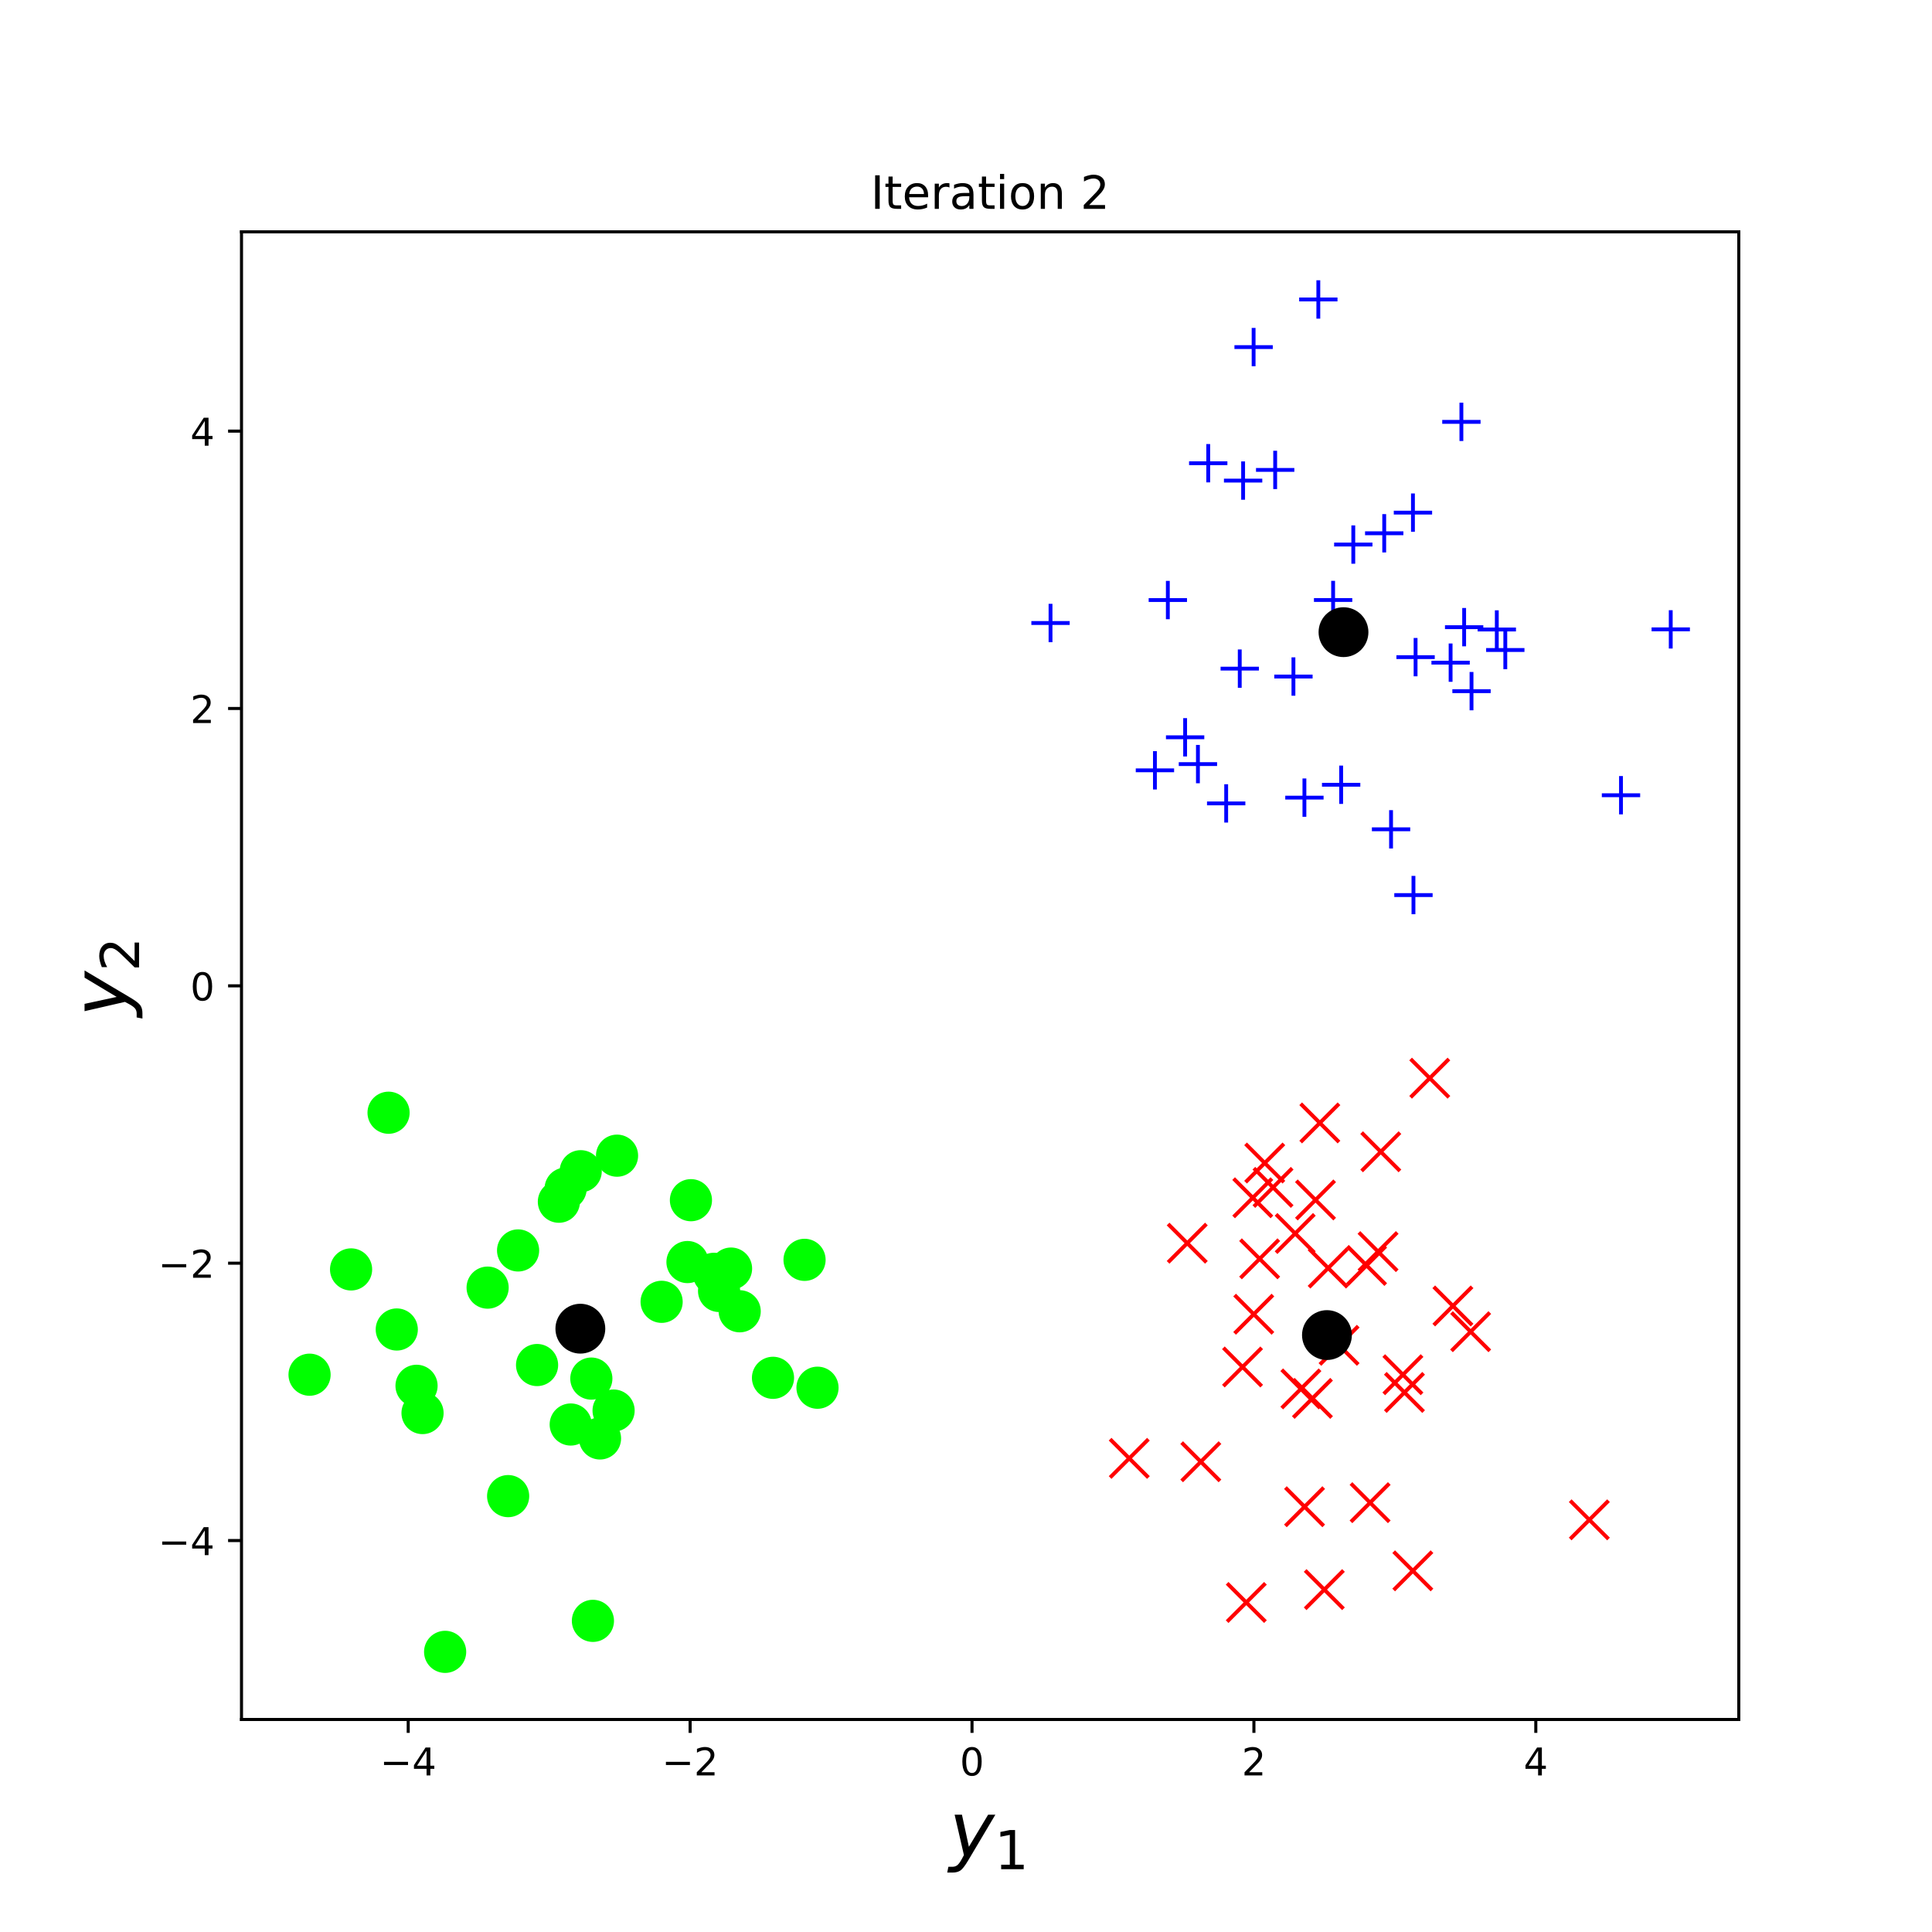
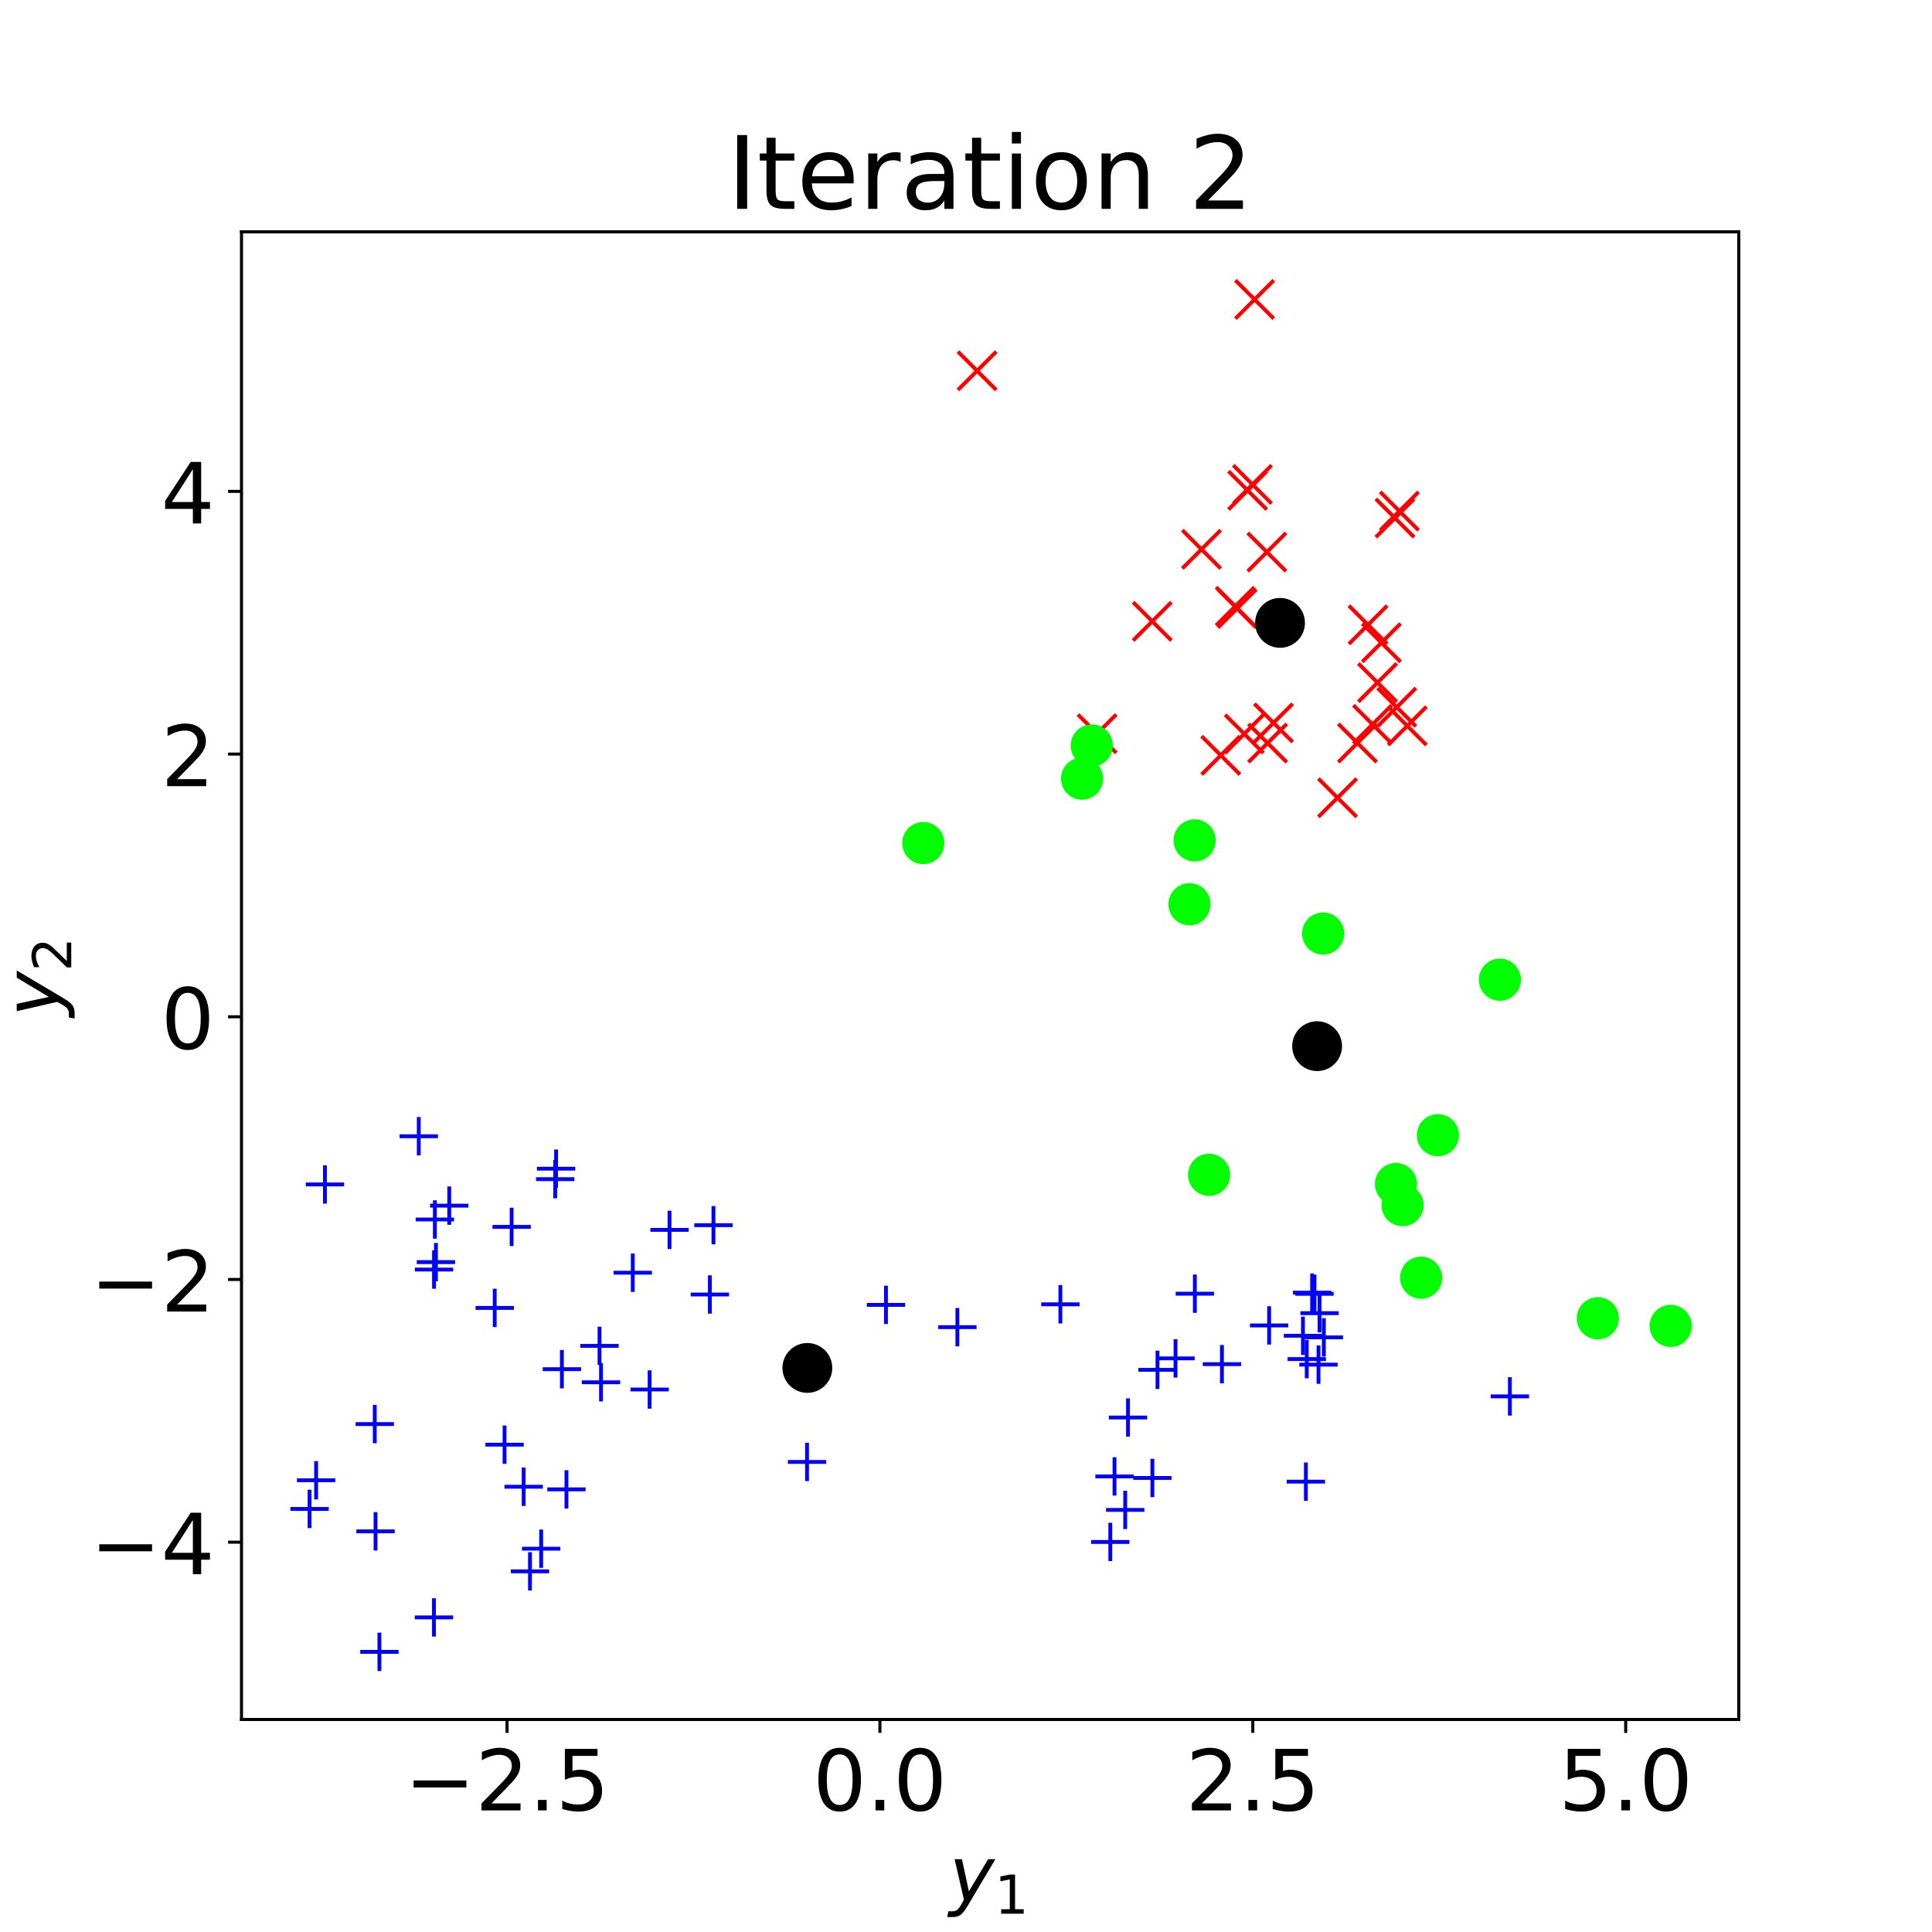
<svg xmlns="http://www.w3.org/2000/svg" xmlns:xlink="http://www.w3.org/1999/xlink" width="504pt" height="504pt" viewBox="0 0 504 504" version="1.1">
  <defs>
    <style type="text/css">*{stroke-linejoin: round; stroke-linecap: butt}</style>
  </defs>
  <g id="figure_1">
    <g id="patch_1">
      <path d="M 0 504  L 504 504  L 504 0  L 0 0  L 0 504  z " style="fill: none" />
    </g>
    <g id="axes_1">
      <g id="patch_2">
        <path d="M 63 448.56  L 453.6 448.56  L 453.6 60.48  L 63 60.48  L 63 448.56  z " style="fill: none" />
      </g>
      <g id="matplotlib.axis_1">
        <g id="xtick_1">
          <g id="line2d_1">
            <defs>
-               <path id="m7cdfb1f4fd" d="M 0 0  L 0 3.5  " style="stroke: #000000; stroke-width: 0.8" />
+               <path id="m52d4a0f41f" d="M 0 0  L 0 3.5  " style="stroke: #000000; stroke-width: 0.8" />
            </defs>
            <g>
-               <use xlink:href="#m7cdfb1f4fd" x="106.492" y="448.56" style="stroke: #000000; stroke-width: 0.8" />
+               <use xlink:href="#m52d4a0f41f" x="132.27" y="448.56" style="stroke: #000000; stroke-width: 0.8" />
            </g>
          </g>
          <g id="text_1">
-             <g transform="translate(99.12061 463.1584) scale(0.1 -0.1)">
+             <g transform="translate(105.5589 472.2766) scale(0.22 -0.22)">
              <defs>
                <path id="DejaVuSans-2212" d="M 678 2272  L 4684 2272  L 4684 1741  L 678 1741  L 678 2272  z " transform="scale(0.015625)" />
-                 <path id="DejaVuSans-34" d="M 2419 4116  L 825 1625  L 2419 1625  L 2419 4116  z M 2253 4666  L 3047 4666  L 3047 1625  L 3713 1625  L 3713 1100  L 3047 1100  L 3047 0  L 2419 0  L 2419 1100  L 313 1100  L 313 1709  L 2253 4666  z " transform="scale(0.015625)" />
-               </defs>
-               <use xlink:href="#DejaVuSans-2212" />
-               <use xlink:href="#DejaVuSans-34" x="83.789" />
-             </g>
-           </g>
-         </g>
-         <g id="xtick_2">
-           <g id="line2d_2">
-             <g>
-               <use xlink:href="#m7cdfb1f4fd" x="180.03" y="448.56" style="stroke: #000000; stroke-width: 0.8" />
-             </g>
-           </g>
-           <g id="text_2">
-             <g transform="translate(172.6587 463.1584) scale(0.1 -0.1)">
-               <defs>
                <path id="DejaVuSans-32" d="M 1228 531  L 3431 531  L 3431 0  L 469 0  L 469 531  Q 828 903 1448 1529  Q 2069 2156 2228 2338  Q 2531 2678 2651 2914  Q 2772 3150 2772 3378  Q 2772 3750 2511 3984  Q 2250 4219 1831 4219  Q 1534 4219 1204 4116  Q 875 4013 500 3803  L 500 4441  Q 881 4594 1212 4672  Q 1544 4750 1819 4750  Q 2544 4750 2975 4387  Q 3406 4025 3406 3419  Q 3406 3131 3298 2873  Q 3191 2616 2906 2266  Q 2828 2175 2409 1742  Q 1991 1309 1228 531  z " transform="scale(0.015625)" />
+                 <path id="DejaVuSans-2e" d="M 684 794  L 1344 794  L 1344 0  L 684 0  L 684 794  z " transform="scale(0.015625)" />
+                 <path id="DejaVuSans-35" d="M 691 4666  L 3169 4666  L 3169 4134  L 1269 4134  L 1269 2991  Q 1406 3038 1543 3061  Q 1681 3084 1819 3084  Q 2600 3084 3056 2656  Q 3513 2228 3513 1497  Q 3513 744 3044 326  Q 2575 -91 1722 -91  Q 1428 -91 1123 -41  Q 819 9 494 109  L 494 744  Q 775 591 1075 516  Q 1375 441 1709 441  Q 2250 441 2565 725  Q 2881 1009 2881 1497  Q 2881 1984 2565 2268  Q 2250 2553 1709 2553  Q 1456 2553 1204 2497  Q 953 2441 691 2322  L 691 4666  z " transform="scale(0.015625)" />
              </defs>
              <use xlink:href="#DejaVuSans-2212" />
              <use xlink:href="#DejaVuSans-32" x="83.789" />
-             </g>
-           </g>
-         </g>
-         <g id="xtick_3">
-           <g id="line2d_3">
-             <g>
-               <use xlink:href="#m7cdfb1f4fd" x="253.568" y="448.56" style="stroke: #000000; stroke-width: 0.8" />
-             </g>
-           </g>
-           <g id="text_3">
-             <g transform="translate(250.3866 463.1584) scale(0.1 -0.1)">
+               <use xlink:href="#DejaVuSans-2e" x="147.412" />
+               <use xlink:href="#DejaVuSans-35" x="179.199" />
+             </g>
+           </g>
+         </g>
+         <g id="xtick_2">
+           <g id="line2d_2">
+             <g>
+               <use xlink:href="#m52d4a0f41f" x="229.545" y="448.56" style="stroke: #000000; stroke-width: 0.8" />
+             </g>
+           </g>
+           <g id="text_2">
+             <g transform="translate(212.052 472.2766) scale(0.22 -0.22)">
              <defs>
                <path id="DejaVuSans-30" d="M 2034 4250  Q 1547 4250 1301 3770  Q 1056 3291 1056 2328  Q 1056 1369 1301 889  Q 1547 409 2034 409  Q 2525 409 2770 889  Q 3016 1369 3016 2328  Q 3016 3291 2770 3770  Q 2525 4250 2034 4250  z M 2034 4750  Q 2819 4750 3233 4129  Q 3647 3509 3647 2328  Q 3647 1150 3233 529  Q 2819 -91 2034 -91  Q 1250 -91 836 529  Q 422 1150 422 2328  Q 422 3509 836 4129  Q 1250 4750 2034 4750  z " transform="scale(0.015625)" />
              </defs>
              <use xlink:href="#DejaVuSans-30" />
+               <use xlink:href="#DejaVuSans-2e" x="63.623" />
+               <use xlink:href="#DejaVuSans-30" x="95.41" />
+             </g>
+           </g>
+         </g>
+         <g id="xtick_3">
+           <g id="line2d_3">
+             <g>
+               <use xlink:href="#m52d4a0f41f" x="326.821" y="448.56" style="stroke: #000000; stroke-width: 0.8" />
+             </g>
+           </g>
+           <g id="text_3">
+             <g transform="translate(309.3275 472.2766) scale(0.22 -0.22)">
+               <use xlink:href="#DejaVuSans-32" />
+               <use xlink:href="#DejaVuSans-2e" x="63.623" />
+               <use xlink:href="#DejaVuSans-35" x="95.41" />
            </g>
          </g>
        </g>
        <g id="xtick_4">
          <g id="line2d_4">
            <g>
-               <use xlink:href="#m7cdfb1f4fd" x="327.106" y="448.56" style="stroke: #000000; stroke-width: 0.8" />
+               <use xlink:href="#m52d4a0f41f" x="424.096" y="448.56" style="stroke: #000000; stroke-width: 0.8" />
            </g>
          </g>
          <g id="text_4">
-             <g transform="translate(323.9247 463.1584) scale(0.1 -0.1)">
-               <use xlink:href="#DejaVuSans-32" />
-             </g>
-           </g>
-         </g>
-         <g id="xtick_5">
-           <g id="line2d_5">
-             <g>
-               <use xlink:href="#m7cdfb1f4fd" x="400.644" y="448.56" style="stroke: #000000; stroke-width: 0.8" />
-             </g>
-           </g>
-           <g id="text_5">
-             <g transform="translate(397.4627 463.1584) scale(0.1 -0.1)">
-               <use xlink:href="#DejaVuSans-34" />
-             </g>
-           </g>
-         </g>
-         <g id="text_6">
-           <g transform="translate(247.6 484.3944) scale(0.2 -0.2)">
+             <g transform="translate(406.603 472.2766) scale(0.22 -0.22)">
+               <use xlink:href="#DejaVuSans-35" />
+               <use xlink:href="#DejaVuSans-2e" x="63.623" />
+               <use xlink:href="#DejaVuSans-30" x="95.41" />
+             </g>
+           </g>
+         </g>
+         <g id="text_5">
+           <g transform="translate(247.6 496.0081) scale(0.2 -0.2)">
            <defs>
              <path id="DejaVuSans-Oblique-79" d="M 1588 -325  Q 1188 -997 936 -1164  Q 684 -1331 294 -1331  L -159 -1331  L -63 -850  L 269 -850  Q 509 -850 678 -719  Q 847 -588 1056 -206  L 1234 128  L 459 3500  L 1069 3500  L 1650 819  L 3256 3500  L 3859 3500  L 1588 -325  z " transform="scale(0.015625)" />
              <path id="DejaVuSans-31" d="M 794 531  L 1825 531  L 1825 4091  L 703 3866  L 703 4441  L 1819 4666  L 2450 4666  L 2450 531  L 3481 531  L 3481 0  L 794 0  L 794 531  z " transform="scale(0.015625)" />
            </defs>
            <use xlink:href="#DejaVuSans-Oblique-79" transform="translate(0 0.3125)" />
            <use xlink:href="#DejaVuSans-31" transform="translate(59.17969 -16.09375) scale(0.7)" />
          </g>
        </g>
      </g>
      <g id="matplotlib.axis_2">
        <g id="ytick_1">
-           <g id="line2d_6">
+           <g id="line2d_5">
            <defs>
-               <path id="m747f44cf21" d="M 0 0  L -3.5 0  " style="stroke: #000000; stroke-width: 0.8" />
+               <path id="md062734b16" d="M 0 0  L -3.5 0  " style="stroke: #000000; stroke-width: 0.8" />
            </defs>
            <g>
-               <use xlink:href="#m747f44cf21" x="63" y="401.885" style="stroke: #000000; stroke-width: 0.8" />
-             </g>
-           </g>
-           <g id="text_7">
-             <g transform="translate(41.25781 405.6845) scale(0.1 -0.1)">
+               <use xlink:href="#md062734b16" x="63" y="402.308" style="stroke: #000000; stroke-width: 0.8" />
+             </g>
+           </g>
+           <g id="text_6">
+             <g transform="translate(23.56719 410.6658) scale(0.22 -0.22)">
+               <defs>
+                 <path id="DejaVuSans-34" d="M 2419 4116  L 825 1625  L 2419 1625  L 2419 4116  z M 2253 4666  L 3047 4666  L 3047 1625  L 3713 1625  L 3713 1100  L 3047 1100  L 3047 0  L 2419 0  L 2419 1100  L 313 1100  L 313 1709  L 2253 4666  z " transform="scale(0.015625)" />
+               </defs>
              <use xlink:href="#DejaVuSans-2212" />
              <use xlink:href="#DejaVuSans-34" x="83.789" />
            </g>
          </g>
        </g>
        <g id="ytick_2">
-           <g id="line2d_7">
-             <g>
-               <use xlink:href="#m747f44cf21" x="63" y="329.53" style="stroke: #000000; stroke-width: 0.8" />
-             </g>
-           </g>
-           <g id="text_8">
-             <g transform="translate(41.25781 333.3295) scale(0.1 -0.1)">
+           <g id="line2d_6">
+             <g>
+               <use xlink:href="#md062734b16" x="63" y="333.777" style="stroke: #000000; stroke-width: 0.8" />
+             </g>
+           </g>
+           <g id="text_7">
+             <g transform="translate(23.56719 342.1357) scale(0.22 -0.22)">
              <use xlink:href="#DejaVuSans-2212" />
              <use xlink:href="#DejaVuSans-32" x="83.789" />
            </g>
          </g>
        </g>
        <g id="ytick_3">
+           <g id="line2d_7">
+             <g>
+               <use xlink:href="#md062734b16" x="63" y="265.247" style="stroke: #000000; stroke-width: 0.8" />
+             </g>
+           </g>
+           <g id="text_8">
+             <g transform="translate(42.0025 273.6055) scale(0.22 -0.22)">
+               <use xlink:href="#DejaVuSans-30" />
+             </g>
+           </g>
+         </g>
+         <g id="ytick_4">
          <g id="line2d_8">
            <g>
-               <use xlink:href="#m747f44cf21" x="63" y="257.175" style="stroke: #000000; stroke-width: 0.8" />
+               <use xlink:href="#md062734b16" x="63" y="196.717" style="stroke: #000000; stroke-width: 0.8" />
            </g>
          </g>
          <g id="text_9">
-             <g transform="translate(49.6375 260.9744) scale(0.1 -0.1)">
-               <use xlink:href="#DejaVuSans-30" />
-             </g>
-           </g>
-         </g>
-         <g id="ytick_4">
+             <g transform="translate(42.0025 205.0753) scale(0.22 -0.22)">
+               <use xlink:href="#DejaVuSans-32" />
+             </g>
+           </g>
+         </g>
+         <g id="ytick_5">
          <g id="line2d_9">
            <g>
-               <use xlink:href="#m747f44cf21" x="63" y="184.82" style="stroke: #000000; stroke-width: 0.8" />
+               <use xlink:href="#md062734b16" x="63" y="128.187" style="stroke: #000000; stroke-width: 0.8" />
            </g>
          </g>
          <g id="text_10">
-             <g transform="translate(49.6375 188.6193) scale(0.1 -0.1)">
-               <use xlink:href="#DejaVuSans-32" />
-             </g>
-           </g>
-         </g>
-         <g id="ytick_5">
-           <g id="line2d_10">
-             <g>
-               <use xlink:href="#m747f44cf21" x="63" y="112.465" style="stroke: #000000; stroke-width: 0.8" />
-             </g>
-           </g>
-           <g id="text_11">
-             <g transform="translate(49.6375 116.2642) scale(0.1 -0.1)">
+             <g transform="translate(42.0025 136.5451) scale(0.22 -0.22)">
              <use xlink:href="#DejaVuSans-34" />
            </g>
          </g>
        </g>
-         <g id="text_12">
-           <g transform="translate(33.05781 265.22) rotate(-90) scale(0.2 -0.2)">
+         <g id="text_11">
+           <g transform="translate(15.36719 265.22) rotate(-90) scale(0.2 -0.2)">
            <use xlink:href="#DejaVuSans-Oblique-79" transform="translate(0 0.3125)" />
            <use xlink:href="#DejaVuSans-32" transform="translate(59.17969 -16.09375) scale(0.7)" />
          </g>
        </g>
      </g>
+       <g id="line2d_10">
+         <defs>
+           <path id="m6f8b39dde5" d="M -5 5  L 5 -5  M -5 -5  L 5 5  " style="stroke: #ff0000" />
+         </defs>
+         <g clip-path="url(#p109dccaa07)">
+           <use xlink:href="#m6f8b39dde5" x="318.463" y="197.049" style="fill: #ff0000; stroke: #ff0000" />
+           <use xlink:href="#m6f8b39dde5" x="356.879" y="162.999" style="fill: #ff0000; stroke: #ff0000" />
+           <use xlink:href="#m6f8b39dde5" x="286.198" y="191.396" style="fill: #ff0000; stroke: #ff0000" />
+           <use xlink:href="#m6f8b39dde5" x="359.356" y="178.076" style="fill: #ff0000; stroke: #ff0000" />
+           <use xlink:href="#m6f8b39dde5" x="330.485" y="144.023" style="fill: #ff0000; stroke: #ff0000" />
+           <use xlink:href="#m6f8b39dde5" x="322.719" y="158.737" style="fill: #ff0000; stroke: #ff0000" />
+           <use xlink:href="#m6f8b39dde5" x="364.378" y="184.489" style="fill: #ff0000; stroke: #ff0000" />
+           <use xlink:href="#m6f8b39dde5" x="358.052" y="188.967" style="fill: #ff0000; stroke: #ff0000" />
+           <use xlink:href="#m6f8b39dde5" x="360.37" y="167.666" style="fill: #ff0000; stroke: #ff0000" />
+           <use xlink:href="#m6f8b39dde5" x="322.243" y="158.167" style="fill: #ff0000; stroke: #ff0000" />
+           <use xlink:href="#m6f8b39dde5" x="365.061" y="133.333" style="fill: #ff0000; stroke: #ff0000" />
+           <use xlink:href="#m6f8b39dde5" x="330.679" y="193.844" style="fill: #ff0000; stroke: #ff0000" />
+           <use xlink:href="#m6f8b39dde5" x="326.725" y="126.376" style="fill: #ff0000; stroke: #ff0000" />
+           <use xlink:href="#m6f8b39dde5" x="313.434" y="143.299" style="fill: #ff0000; stroke: #ff0000" />
+           <use xlink:href="#m6f8b39dde5" x="300.586" y="162.092" style="fill: #ff0000; stroke: #ff0000" />
+           <use xlink:href="#m6f8b39dde5" x="324.589" y="191.451" style="fill: #ff0000; stroke: #ff0000" />
+           <use xlink:href="#m6f8b39dde5" x="348.923" y="208.111" style="fill: #ff0000; stroke: #ff0000" />
+           <use xlink:href="#m6f8b39dde5" x="354.122" y="193.831" style="fill: #ff0000; stroke: #ff0000" />
+           <use xlink:href="#m6f8b39dde5" x="327.291" y="78.12" style="fill: #ff0000; stroke: #ff0000" />
+           <use xlink:href="#m6f8b39dde5" x="325.473" y="127.928" style="fill: #ff0000; stroke: #ff0000" />
+           <use xlink:href="#m6f8b39dde5" x="332.223" y="188.58" style="fill: #ff0000; stroke: #ff0000" />
+           <use xlink:href="#m6f8b39dde5" x="367.116" y="189.36" style="fill: #ff0000; stroke: #ff0000" />
+           <use xlink:href="#m6f8b39dde5" x="254.895" y="96.731" style="fill: #ff0000; stroke: #ff0000" />
+           <use xlink:href="#m6f8b39dde5" x="363.904" y="135.144" style="fill: #ff0000; stroke: #ff0000" />
+         </g>
+       </g>
      <g id="line2d_11">
        <defs>
-           <path id="m1af8e556b3" d="M -5 5  L 5 -5  M -5 -5  L 5 5  " style="stroke: #ff0000" />
+           <path id="mf124daa8ba" d="M 0 5  C 1.326 5 2.598 4.473 3.536 3.536  C 4.473 2.598 5 1.326 5 0  C 5 -1.326 4.473 -2.598 3.536 -3.536  C 2.598 -4.473 1.326 -5 0 -5  C -1.326 -5 -2.598 -4.473 -3.536 -3.536  C -4.473 -2.598 -5 -1.326 -5 0  C -5 1.326 -4.473 2.598 -3.536 3.536  C -2.598 4.473 -1.326 5 0 5  z " style="stroke: #00ff00" />
        </defs>
-         <g clip-path="url(#p302afa4d48)">
-           <use xlink:href="#m1af8e556b3" x="343.177" y="313.03" style="fill: #ff0000; stroke: #ff0000" />
-           <use xlink:href="#m1af8e556b3" x="329.929" y="303.399" style="fill: #ff0000; stroke: #ff0000" />
-           <use xlink:href="#m1af8e556b3" x="359.493" y="326.508" style="fill: #ff0000; stroke: #ff0000" />
-           <use xlink:href="#m1af8e556b3" x="326.811" y="312.461" style="fill: #ff0000; stroke: #ff0000" />
-           <use xlink:href="#m1af8e556b3" x="327.068" y="342.84" style="fill: #ff0000; stroke: #ff0000" />
-           <use xlink:href="#m1af8e556b3" x="349.322" y="350.949" style="fill: #ff0000; stroke: #ff0000" />
-           <use xlink:href="#m1af8e556b3" x="328.606" y="328.388" style="fill: #ff0000; stroke: #ff0000" />
-           <use xlink:href="#m1af8e556b3" x="372.982" y="281.261" style="fill: #ff0000; stroke: #ff0000" />
-           <use xlink:href="#m1af8e556b3" x="342.373" y="364.794" style="fill: #ff0000; stroke: #ff0000" />
-           <use xlink:href="#m1af8e556b3" x="357.422" y="392.001" style="fill: #ff0000; stroke: #ff0000" />
-           <use xlink:href="#m1af8e556b3" x="294.593" y="380.44" style="fill: #ff0000; stroke: #ff0000" />
-           <use xlink:href="#m1af8e556b3" x="337.881" y="321.783" style="fill: #ff0000; stroke: #ff0000" />
-           <use xlink:href="#m1af8e556b3" x="366.382" y="363.246" style="fill: #ff0000; stroke: #ff0000" />
-           <use xlink:href="#m1af8e556b3" x="313.257" y="381.326" style="fill: #ff0000; stroke: #ff0000" />
-           <use xlink:href="#m1af8e556b3" x="339.362" y="362.32" style="fill: #ff0000; stroke: #ff0000" />
-           <use xlink:href="#m1af8e556b3" x="325.119" y="418.034" style="fill: #ff0000; stroke: #ff0000" />
-           <use xlink:href="#m1af8e556b3" x="345.472" y="414.684" style="fill: #ff0000; stroke: #ff0000" />
-           <use xlink:href="#m1af8e556b3" x="309.716" y="324.311" style="fill: #ff0000; stroke: #ff0000" />
-           <use xlink:href="#m1af8e556b3" x="332.092" y="309.755" style="fill: #ff0000; stroke: #ff0000" />
-           <use xlink:href="#m1af8e556b3" x="344.304" y="292.938" style="fill: #ff0000; stroke: #ff0000" />
-           <use xlink:href="#m1af8e556b3" x="346.483" y="330.8" style="fill: #ff0000; stroke: #ff0000" />
-           <use xlink:href="#m1af8e556b3" x="324.14" y="356.599" style="fill: #ff0000; stroke: #ff0000" />
-           <use xlink:href="#m1af8e556b3" x="368.564" y="409.783" style="fill: #ff0000; stroke: #ff0000" />
-           <use xlink:href="#m1af8e556b3" x="383.646" y="347.402" style="fill: #ff0000; stroke: #ff0000" />
-           <use xlink:href="#m1af8e556b3" x="414.615" y="396.48" style="fill: #ff0000; stroke: #ff0000" />
-           <use xlink:href="#m1af8e556b3" x="356.493" y="330.116" style="fill: #ff0000; stroke: #ff0000" />
-           <use xlink:href="#m1af8e556b3" x="340.318" y="393.059" style="fill: #ff0000; stroke: #ff0000" />
-           <use xlink:href="#m1af8e556b3" x="365.976" y="358.621" style="fill: #ff0000; stroke: #ff0000" />
-           <use xlink:href="#m1af8e556b3" x="360.205" y="300.464" style="fill: #ff0000; stroke: #ff0000" />
-           <use xlink:href="#m1af8e556b3" x="379.021" y="340.682" style="fill: #ff0000; stroke: #ff0000" />
+         <g clip-path="url(#p109dccaa07)">
+           <use xlink:href="#mf124daa8ba" x="284.814" y="194.484" style="fill: #00ff00; stroke: #00ff00" />
+           <use xlink:href="#mf124daa8ba" x="240.861" y="219.935" style="fill: #00ff00; stroke: #00ff00" />
+           <use xlink:href="#mf124daa8ba" x="282.285" y="203.123" style="fill: #00ff00; stroke: #00ff00" />
+           <use xlink:href="#mf124daa8ba" x="311.647" y="219.236" style="fill: #00ff00; stroke: #00ff00" />
+           <use xlink:href="#mf124daa8ba" x="310.309" y="235.885" style="fill: #00ff00; stroke: #00ff00" />
+           <use xlink:href="#mf124daa8ba" x="345.171" y="243.53" style="fill: #00ff00; stroke: #00ff00" />
+           <use xlink:href="#mf124daa8ba" x="391.27" y="255.572" style="fill: #00ff00; stroke: #00ff00" />
+           <use xlink:href="#mf124daa8ba" x="370.727" y="333.317" style="fill: #00ff00; stroke: #00ff00" />
+           <use xlink:href="#mf124daa8ba" x="375.102" y="296.145" style="fill: #00ff00; stroke: #00ff00" />
+           <use xlink:href="#mf124daa8ba" x="435.845" y="345.886" style="fill: #00ff00; stroke: #00ff00" />
+           <use xlink:href="#mf124daa8ba" x="315.422" y="306.473" style="fill: #00ff00; stroke: #00ff00" />
+           <use xlink:href="#mf124daa8ba" x="364.173" y="308.875" style="fill: #00ff00; stroke: #00ff00" />
+           <use xlink:href="#mf124daa8ba" x="365.888" y="314.385" style="fill: #00ff00; stroke: #00ff00" />
+           <use xlink:href="#mf124daa8ba" x="416.831" y="343.904" style="fill: #00ff00; stroke: #00ff00" />
        </g>
      </g>
      <g id="line2d_12">
        <defs>
-           <path id="m4be25ada42" d="M 0 5  C 1.326 5 2.598 4.473 3.536 3.536  C 4.473 2.598 5 1.326 5 0  C 5 -1.326 4.473 -2.598 3.536 -3.536  C 2.598 -4.473 1.326 -5 0 -5  C -1.326 -5 -2.598 -4.473 -3.536 -3.536  C -4.473 -2.598 -5 -1.326 -5 0  C -5 1.326 -4.473 2.598 -3.536 3.536  C -2.598 4.473 -1.326 5 0 5  z " style="stroke: #00ff00" />
+           <path id="m541b904c78" d="M -5 0  L 5 0  M 0 5  L 0 -5  " style="stroke: #0000ff" />
        </defs>
-         <g clip-path="url(#p302afa4d48)">
-           <use xlink:href="#m4be25ada42" x="154.262" y="359.632" style="fill: #00ff00; stroke: #00ff00" />
-           <use xlink:href="#m4be25ada42" x="91.585" y="331.153" style="fill: #00ff00; stroke: #00ff00" />
-           <use xlink:href="#m4be25ada42" x="172.596" y="339.605" style="fill: #00ff00; stroke: #00ff00" />
-           <use xlink:href="#m4be25ada42" x="156.524" y="375.246" style="fill: #00ff00; stroke: #00ff00" />
-           <use xlink:href="#m4be25ada42" x="132.558" y="390.291" style="fill: #00ff00; stroke: #00ff00" />
-           <use xlink:href="#m4be25ada42" x="186.228" y="332.3" style="fill: #00ff00; stroke: #00ff00" />
-           <use xlink:href="#m4be25ada42" x="135.153" y="326.203" style="fill: #00ff00; stroke: #00ff00" />
-           <use xlink:href="#m4be25ada42" x="116.121" y="430.92" style="fill: #00ff00; stroke: #00ff00" />
-           <use xlink:href="#m4be25ada42" x="140.105" y="356.097" style="fill: #00ff00; stroke: #00ff00" />
-           <use xlink:href="#m4be25ada42" x="127.206" y="335.903" style="fill: #00ff00; stroke: #00ff00" />
-           <use xlink:href="#m4be25ada42" x="187.585" y="336.776" style="fill: #00ff00; stroke: #00ff00" />
-           <use xlink:href="#m4be25ada42" x="190.708" y="330.936" style="fill: #00ff00; stroke: #00ff00" />
-           <use xlink:href="#m4be25ada42" x="108.662" y="361.513" style="fill: #00ff00; stroke: #00ff00" />
-           <use xlink:href="#m4be25ada42" x="154.675" y="422.833" style="fill: #00ff00; stroke: #00ff00" />
-           <use xlink:href="#m4be25ada42" x="103.505" y="346.824" style="fill: #00ff00; stroke: #00ff00" />
-           <use xlink:href="#m4be25ada42" x="147.558" y="310.069" style="fill: #00ff00; stroke: #00ff00" />
-           <use xlink:href="#m4be25ada42" x="160.965" y="301.48" style="fill: #00ff00; stroke: #00ff00" />
-           <use xlink:href="#m4be25ada42" x="201.651" y="359.432" style="fill: #00ff00; stroke: #00ff00" />
-           <use xlink:href="#m4be25ada42" x="213.26" y="362.015" style="fill: #00ff00; stroke: #00ff00" />
-           <use xlink:href="#m4be25ada42" x="209.882" y="328.657" style="fill: #00ff00; stroke: #00ff00" />
-           <use xlink:href="#m4be25ada42" x="179.343" y="329.232" style="fill: #00ff00; stroke: #00ff00" />
-           <use xlink:href="#m4be25ada42" x="192.962" y="342.072" style="fill: #00ff00; stroke: #00ff00" />
-           <use xlink:href="#m4be25ada42" x="160.067" y="367.972" style="fill: #00ff00; stroke: #00ff00" />
-           <use xlink:href="#m4be25ada42" x="101.364" y="290.277" style="fill: #00ff00; stroke: #00ff00" />
-           <use xlink:href="#m4be25ada42" x="148.883" y="371.611" style="fill: #00ff00; stroke: #00ff00" />
-           <use xlink:href="#m4be25ada42" x="180.244" y="313.095" style="fill: #00ff00; stroke: #00ff00" />
-           <use xlink:href="#m4be25ada42" x="110.226" y="368.623" style="fill: #00ff00; stroke: #00ff00" />
-           <use xlink:href="#m4be25ada42" x="145.796" y="313.492" style="fill: #00ff00; stroke: #00ff00" />
-           <use xlink:href="#m4be25ada42" x="151.489" y="305.539" style="fill: #00ff00; stroke: #00ff00" />
-           <use xlink:href="#m4be25ada42" x="80.755" y="358.617" style="fill: #00ff00; stroke: #00ff00" />
+         <g clip-path="url(#p109dccaa07)">
+           <use xlink:href="#m541b904c78" x="141.175" y="404.009" style="fill: #0000ff; stroke: #0000ff" />
+           <use xlink:href="#m541b904c78" x="185.18" y="337.697" style="fill: #0000ff; stroke: #0000ff" />
+           <use xlink:href="#m541b904c78" x="82.467" y="386.156" style="fill: #0000ff; stroke: #0000ff" />
+           <use xlink:href="#m541b904c78" x="113.224" y="331.185" style="fill: #0000ff; stroke: #0000ff" />
+           <use xlink:href="#m541b904c78" x="174.656" y="320.843" style="fill: #0000ff; stroke: #0000ff" />
+           <use xlink:href="#m541b904c78" x="113.443" y="318.122" style="fill: #0000ff; stroke: #0000ff" />
+           <use xlink:href="#m541b904c78" x="145.065" y="304.87" style="fill: #0000ff; stroke: #0000ff" />
+           <use xlink:href="#m541b904c78" x="165.065" y="332.01" style="fill: #0000ff; stroke: #0000ff" />
+           <use xlink:href="#m541b904c78" x="131.624" y="376.873" style="fill: #0000ff; stroke: #0000ff" />
+           <use xlink:href="#m541b904c78" x="133.468" y="320.054" style="fill: #0000ff; stroke: #0000ff" />
+           <use xlink:href="#m541b904c78" x="156.788" y="360.593" style="fill: #0000ff; stroke: #0000ff" />
+           <use xlink:href="#m541b904c78" x="80.755" y="393.636" style="fill: #0000ff; stroke: #0000ff" />
+           <use xlink:href="#m541b904c78" x="136.605" y="387.845" style="fill: #0000ff; stroke: #0000ff" />
+           <use xlink:href="#m541b904c78" x="129.058" y="341.194" style="fill: #0000ff; stroke: #0000ff" />
+           <use xlink:href="#m541b904c78" x="156.4" y="351.098" style="fill: #0000ff; stroke: #0000ff" />
+           <use xlink:href="#m541b904c78" x="144.836" y="307.607" style="fill: #0000ff; stroke: #0000ff" />
+           <use xlink:href="#m541b904c78" x="138.257" y="409.915" style="fill: #0000ff; stroke: #0000ff" />
+           <use xlink:href="#m541b904c78" x="113.722" y="329.248" style="fill: #0000ff; stroke: #0000ff" />
+           <use xlink:href="#m541b904c78" x="169.467" y="362.473" style="fill: #0000ff; stroke: #0000ff" />
+           <use xlink:href="#m541b904c78" x="109.244" y="296.411" style="fill: #0000ff; stroke: #0000ff" />
+           <use xlink:href="#m541b904c78" x="117.195" y="314.515" style="fill: #0000ff; stroke: #0000ff" />
+           <use xlink:href="#m541b904c78" x="97.968" y="399.483" style="fill: #0000ff; stroke: #0000ff" />
+           <use xlink:href="#m541b904c78" x="147.769" y="388.531" style="fill: #0000ff; stroke: #0000ff" />
+           <use xlink:href="#m541b904c78" x="84.766" y="308.981" style="fill: #0000ff; stroke: #0000ff" />
+           <use xlink:href="#m541b904c78" x="186.12" y="319.612" style="fill: #0000ff; stroke: #0000ff" />
+           <use xlink:href="#m541b904c78" x="113.206" y="421.93" style="fill: #0000ff; stroke: #0000ff" />
+           <use xlink:href="#m541b904c78" x="146.58" y="357.177" style="fill: #0000ff; stroke: #0000ff" />
+           <use xlink:href="#m541b904c78" x="98.978" y="430.92" style="fill: #0000ff; stroke: #0000ff" />
+           <use xlink:href="#m541b904c78" x="210.529" y="381.37" style="fill: #0000ff; stroke: #0000ff" />
+           <use xlink:href="#m541b904c78" x="97.764" y="371.492" style="fill: #0000ff; stroke: #0000ff" />
+           <use xlink:href="#m541b904c78" x="249.75" y="346.211" style="fill: #0000ff; stroke: #0000ff" />
+           <use xlink:href="#m541b904c78" x="306.659" y="354.361" style="fill: #0000ff; stroke: #0000ff" />
+           <use xlink:href="#m541b904c78" x="231.122" y="340.399" style="fill: #0000ff; stroke: #0000ff" />
+           <use xlink:href="#m541b904c78" x="293.536" y="393.883" style="fill: #0000ff; stroke: #0000ff" />
+           <use xlink:href="#m541b904c78" x="290.742" y="385.154" style="fill: #0000ff; stroke: #0000ff" />
+           <use xlink:href="#m541b904c78" x="300.623" y="385.553" style="fill: #0000ff; stroke: #0000ff" />
+           <use xlink:href="#m541b904c78" x="276.621" y="340.253" style="fill: #0000ff; stroke: #0000ff" />
+           <use xlink:href="#m541b904c78" x="318.768" y="355.867" style="fill: #0000ff; stroke: #0000ff" />
+           <use xlink:href="#m541b904c78" x="345.355" y="348.877" style="fill: #0000ff; stroke: #0000ff" />
+           <use xlink:href="#m541b904c78" x="344.233" y="342.567" style="fill: #0000ff; stroke: #0000ff" />
+           <use xlink:href="#m541b904c78" x="331.077" y="345.763" style="fill: #0000ff; stroke: #0000ff" />
+           <use xlink:href="#m541b904c78" x="339.901" y="348.462" style="fill: #0000ff; stroke: #0000ff" />
+           <use xlink:href="#m541b904c78" x="393.88" y="364.271" style="fill: #0000ff; stroke: #0000ff" />
+           <use xlink:href="#m541b904c78" x="311.7" y="337.483" style="fill: #0000ff; stroke: #0000ff" />
+           <use xlink:href="#m541b904c78" x="342.293" y="337.216" style="fill: #0000ff; stroke: #0000ff" />
+           <use xlink:href="#m541b904c78" x="289.64" y="402.251" style="fill: #0000ff; stroke: #0000ff" />
+           <use xlink:href="#m541b904c78" x="340.893" y="354.541" style="fill: #0000ff; stroke: #0000ff" />
+           <use xlink:href="#m541b904c78" x="301.957" y="357.344" style="fill: #0000ff; stroke: #0000ff" />
+           <use xlink:href="#m541b904c78" x="342.908" y="337.512" style="fill: #0000ff; stroke: #0000ff" />
+           <use xlink:href="#m541b904c78" x="340.661" y="386.525" style="fill: #0000ff; stroke: #0000ff" />
+           <use xlink:href="#m541b904c78" x="343.959" y="355.994" style="fill: #0000ff; stroke: #0000ff" />
+           <use xlink:href="#m541b904c78" x="294.262" y="369.79" style="fill: #0000ff; stroke: #0000ff" />
        </g>
      </g>
      <g id="line2d_13">
        <defs>
-           <path id="m1875b296fa" d="M -5 0  L 5 0  M 0 5  L 0 -5  " style="stroke: #0000ff" />
+           <path id="m55bdd0e6e8" d="M 0 6  C 1.591 6 3.117 5.368 4.243 4.243  C 5.368 3.117 6 1.591 6 0  C 6 -1.591 5.368 -3.117 4.243 -4.243  C 3.117 -5.368 1.591 -6 0 -6  C -1.591 -6 -3.117 -5.368 -4.243 -4.243  C -5.368 -3.117 -6 -1.591 -6 0  C -6 1.591 -5.368 3.117 -4.243 4.243  C -3.117 5.368 -1.591 6 0 6  z " style="stroke: #000000" />
        </defs>
-         <g clip-path="url(#p302afa4d48)">
-           <use xlink:href="#m1875b296fa" x="301.286" y="200.956" style="fill: #0000ff; stroke: #0000ff" />
-           <use xlink:href="#m1875b296fa" x="315.19" y="120.836" style="fill: #0000ff; stroke: #0000ff" />
-           <use xlink:href="#m1875b296fa" x="392.686" y="169.568" style="fill: #0000ff; stroke: #0000ff" />
-           <use xlink:href="#m1875b296fa" x="435.845" y="164.178" style="fill: #0000ff; stroke: #0000ff" />
-           <use xlink:href="#m1875b296fa" x="337.416" y="176.487" style="fill: #0000ff; stroke: #0000ff" />
-           <use xlink:href="#m1875b296fa" x="312.502" y="199.329" style="fill: #0000ff; stroke: #0000ff" />
-           <use xlink:href="#m1875b296fa" x="422.868" y="207.451" style="fill: #0000ff; stroke: #0000ff" />
-           <use xlink:href="#m1875b296fa" x="319.872" y="209.584" style="fill: #0000ff; stroke: #0000ff" />
-           <use xlink:href="#m1875b296fa" x="383.874" y="180.303" style="fill: #0000ff; stroke: #0000ff" />
-           <use xlink:href="#m1875b296fa" x="332.654" y="122.585" style="fill: #0000ff; stroke: #0000ff" />
-           <use xlink:href="#m1875b296fa" x="323.413" y="174.426" style="fill: #0000ff; stroke: #0000ff" />
-           <use xlink:href="#m1875b296fa" x="327.028" y="90.543" style="fill: #0000ff; stroke: #0000ff" />
-           <use xlink:href="#m1875b296fa" x="353.032" y="142.055" style="fill: #0000ff; stroke: #0000ff" />
-           <use xlink:href="#m1875b296fa" x="340.282" y="208.075" style="fill: #0000ff; stroke: #0000ff" />
-           <use xlink:href="#m1875b296fa" x="390.471" y="164.215" style="fill: #0000ff; stroke: #0000ff" />
-           <use xlink:href="#m1875b296fa" x="274.049" y="162.523" style="fill: #0000ff; stroke: #0000ff" />
-           <use xlink:href="#m1875b296fa" x="324.29" y="125.373" style="fill: #0000ff; stroke: #0000ff" />
-           <use xlink:href="#m1875b296fa" x="381.95" y="163.61" style="fill: #0000ff; stroke: #0000ff" />
-           <use xlink:href="#m1875b296fa" x="368.727" y="233.499" style="fill: #0000ff; stroke: #0000ff" />
-           <use xlink:href="#m1875b296fa" x="347.769" y="156.519" style="fill: #0000ff; stroke: #0000ff" />
-           <use xlink:href="#m1875b296fa" x="309.163" y="192.336" style="fill: #0000ff; stroke: #0000ff" />
-           <use xlink:href="#m1875b296fa" x="304.653" y="156.539" style="fill: #0000ff; stroke: #0000ff" />
-           <use xlink:href="#m1875b296fa" x="368.595" y="133.725" style="fill: #0000ff; stroke: #0000ff" />
-           <use xlink:href="#m1875b296fa" x="369.282" y="171.428" style="fill: #0000ff; stroke: #0000ff" />
-           <use xlink:href="#m1875b296fa" x="362.883" y="216.34" style="fill: #0000ff; stroke: #0000ff" />
-           <use xlink:href="#m1875b296fa" x="378.418" y="172.863" style="fill: #0000ff; stroke: #0000ff" />
-           <use xlink:href="#m1875b296fa" x="361.1" y="139.113" style="fill: #0000ff; stroke: #0000ff" />
-           <use xlink:href="#m1875b296fa" x="343.91" y="78.12" style="fill: #0000ff; stroke: #0000ff" />
-           <use xlink:href="#m1875b296fa" x="349.864" y="204.72" style="fill: #0000ff; stroke: #0000ff" />
-           <use xlink:href="#m1875b296fa" x="381.233" y="110.053" style="fill: #0000ff; stroke: #0000ff" />
-         </g>
-       </g>
-       <g id="line2d_14">
-         <defs>
-           <path id="m78222a3511" d="M 0 6  C 1.591 6 3.117 5.368 4.243 4.243  C 5.368 3.117 6 1.591 6 0  C 6 -1.591 5.368 -3.117 4.243 -4.243  C 3.117 -5.368 1.591 -6 0 -6  C -1.591 -6 -3.117 -5.368 -4.243 -4.243  C -5.368 -3.117 -6 -1.591 -6 0  C -6 1.591 -5.368 3.117 -4.243 4.243  C -3.117 5.368 -1.591 6 0 6  z " style="stroke: #000000" />
-         </defs>
-         <g clip-path="url(#p302afa4d48)">
-           <use xlink:href="#m78222a3511" x="346.161" y="348.282" style="stroke: #000000" />
-           <use xlink:href="#m78222a3511" x="151.397" y="346.614" style="stroke: #000000" />
-           <use xlink:href="#m78222a3511" x="350.477" y="164.912" style="stroke: #000000" />
+         <g clip-path="url(#p109dccaa07)">
+           <use xlink:href="#m55bdd0e6e8" x="333.923" y="162.49" style="stroke: #000000" />
+           <use xlink:href="#m55bdd0e6e8" x="343.596" y="272.911" style="stroke: #000000" />
+           <use xlink:href="#m55bdd0e6e8" x="210.614" y="356.849" style="stroke: #000000" />
        </g>
      </g>
      <g id="patch_3">
        <path d="M 63 448.56  L 63 60.48  " style="fill: none; stroke: #000000; stroke-width: 0.8; stroke-linejoin: miter; stroke-linecap: square" />
      </g>
      <g id="patch_4">
        <path d="M 453.6 448.56  L 453.6 60.48  " style="fill: none; stroke: #000000; stroke-width: 0.8; stroke-linejoin: miter; stroke-linecap: square" />
      </g>
      <g id="patch_5">
        <path d="M 63 448.56  L 453.6 448.56  " style="fill: none; stroke: #000000; stroke-width: 0.8; stroke-linejoin: miter; stroke-linecap: square" />
      </g>
      <g id="patch_6">
        <path d="M 63 60.48  L 453.6 60.48  " style="fill: none; stroke: #000000; stroke-width: 0.8; stroke-linejoin: miter; stroke-linecap: square" />
      </g>
-       <g id="text_13">
-         <g transform="translate(227.1253 54.48) scale(0.12 -0.12)">
+       <g id="text_12">
+         <g transform="translate(189.7157 54.48) scale(0.264 -0.264)">
          <defs>
            <path id="DejaVuSans-49" d="M 628 4666  L 1259 4666  L 1259 0  L 628 0  L 628 4666  z " transform="scale(0.015625)" />
            <path id="DejaVuSans-74" d="M 1172 4494  L 1172 3500  L 2356 3500  L 2356 3053  L 1172 3053  L 1172 1153  Q 1172 725 1289 603  Q 1406 481 1766 481  L 2356 481  L 2356 0  L 1766 0  Q 1100 0 847 248  Q 594 497 594 1153  L 594 3053  L 172 3053  L 172 3500  L 594 3500  L 594 4494  L 1172 4494  z " transform="scale(0.015625)" />
            <path id="DejaVuSans-65" d="M 3597 1894  L 3597 1613  L 953 1613  Q 991 1019 1311 708  Q 1631 397 2203 397  Q 2534 397 2845 478  Q 3156 559 3463 722  L 3463 178  Q 3153 47 2828 -22  Q 2503 -91 2169 -91  Q 1331 -91 842 396  Q 353 884 353 1716  Q 353 2575 817 3079  Q 1281 3584 2069 3584  Q 2775 3584 3186 3129  Q 3597 2675 3597 1894  z M 3022 2063  Q 3016 2534 2758 2815  Q 2500 3097 2075 3097  Q 1594 3097 1305 2825  Q 1016 2553 972 2059  L 3022 2063  z " transform="scale(0.015625)" />
            <path id="DejaVuSans-72" d="M 2631 2963  Q 2534 3019 2420 3045  Q 2306 3072 2169 3072  Q 1681 3072 1420 2755  Q 1159 2438 1159 1844  L 1159 0  L 581 0  L 581 3500  L 1159 3500  L 1159 2956  Q 1341 3275 1631 3429  Q 1922 3584 2338 3584  Q 2397 3584 2469 3576  Q 2541 3569 2628 3553  L 2631 2963  z " transform="scale(0.015625)" />
            <path id="DejaVuSans-61" d="M 2194 1759  Q 1497 1759 1228 1600  Q 959 1441 959 1056  Q 959 750 1161 570  Q 1363 391 1709 391  Q 2188 391 2477 730  Q 2766 1069 2766 1631  L 2766 1759  L 2194 1759  z M 3341 1997  L 3341 0  L 2766 0  L 2766 531  Q 2569 213 2275 61  Q 1981 -91 1556 -91  Q 1019 -91 701 211  Q 384 513 384 1019  Q 384 1609 779 1909  Q 1175 2209 1959 2209  L 2766 2209  L 2766 2266  Q 2766 2663 2505 2880  Q 2244 3097 1772 3097  Q 1472 3097 1187 3025  Q 903 2953 641 2809  L 641 3341  Q 956 3463 1253 3523  Q 1550 3584 1831 3584  Q 2591 3584 2966 3190  Q 3341 2797 3341 1997  z " transform="scale(0.015625)" />
            <path id="DejaVuSans-69" d="M 603 3500  L 1178 3500  L 1178 0  L 603 0  L 603 3500  z M 603 4863  L 1178 4863  L 1178 4134  L 603 4134  L 603 4863  z " transform="scale(0.015625)" />
            <path id="DejaVuSans-6f" d="M 1959 3097  Q 1497 3097 1228 2736  Q 959 2375 959 1747  Q 959 1119 1226 758  Q 1494 397 1959 397  Q 2419 397 2687 759  Q 2956 1122 2956 1747  Q 2956 2369 2687 2733  Q 2419 3097 1959 3097  z M 1959 3584  Q 2709 3584 3137 3096  Q 3566 2609 3566 1747  Q 3566 888 3137 398  Q 2709 -91 1959 -91  Q 1206 -91 779 398  Q 353 888 353 1747  Q 353 2609 779 3096  Q 1206 3584 1959 3584  z " transform="scale(0.015625)" />
            <path id="DejaVuSans-6e" d="M 3513 2113  L 3513 0  L 2938 0  L 2938 2094  Q 2938 2591 2744 2837  Q 2550 3084 2163 3084  Q 1697 3084 1428 2787  Q 1159 2491 1159 1978  L 1159 0  L 581 0  L 581 3500  L 1159 3500  L 1159 2956  Q 1366 3272 1645 3428  Q 1925 3584 2291 3584  Q 2894 3584 3203 3211  Q 3513 2838 3513 2113  z " transform="scale(0.015625)" />
            <path id="DejaVuSans-20" transform="scale(0.015625)" />
          </defs>
          <use xlink:href="#DejaVuSans-49" />
          <use xlink:href="#DejaVuSans-74" x="29.492" />
          <use xlink:href="#DejaVuSans-65" x="68.701" />
          <use xlink:href="#DejaVuSans-72" x="130.225" />
          <use xlink:href="#DejaVuSans-61" x="171.338" />
          <use xlink:href="#DejaVuSans-74" x="232.617" />
          <use xlink:href="#DejaVuSans-69" x="271.826" />
          <use xlink:href="#DejaVuSans-6f" x="299.609" />
          <use xlink:href="#DejaVuSans-6e" x="360.791" />
          <use xlink:href="#DejaVuSans-20" x="424.17" />
          <use xlink:href="#DejaVuSans-32" x="455.957" />
        </g>
      </g>
    </g>
  </g>
  <defs>
-     <clipPath id="p302afa4d48">
+     <clipPath id="p109dccaa07">
      <rect x="63" y="60.48" width="390.6" height="388.08" />
    </clipPath>
  </defs>
</svg>
